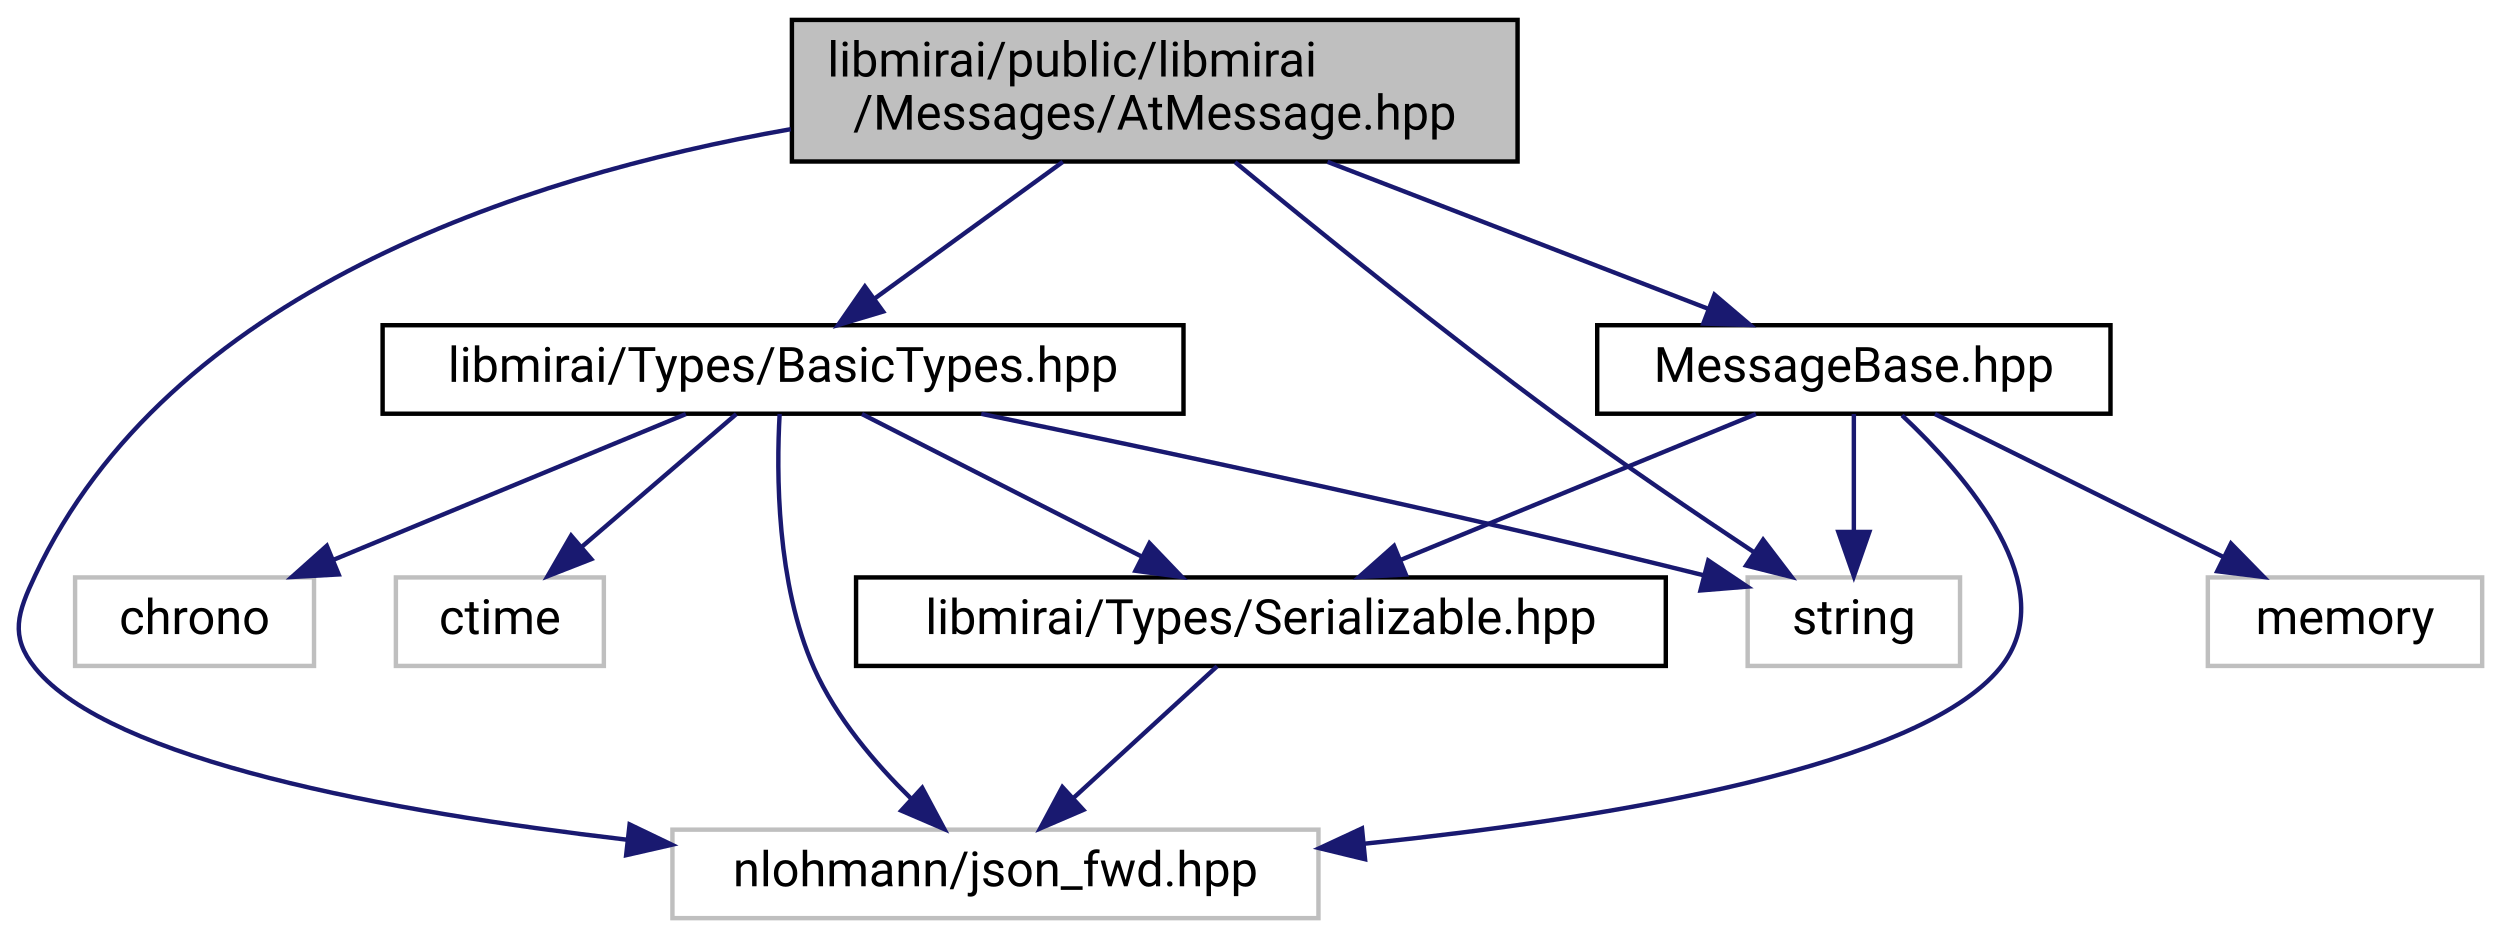
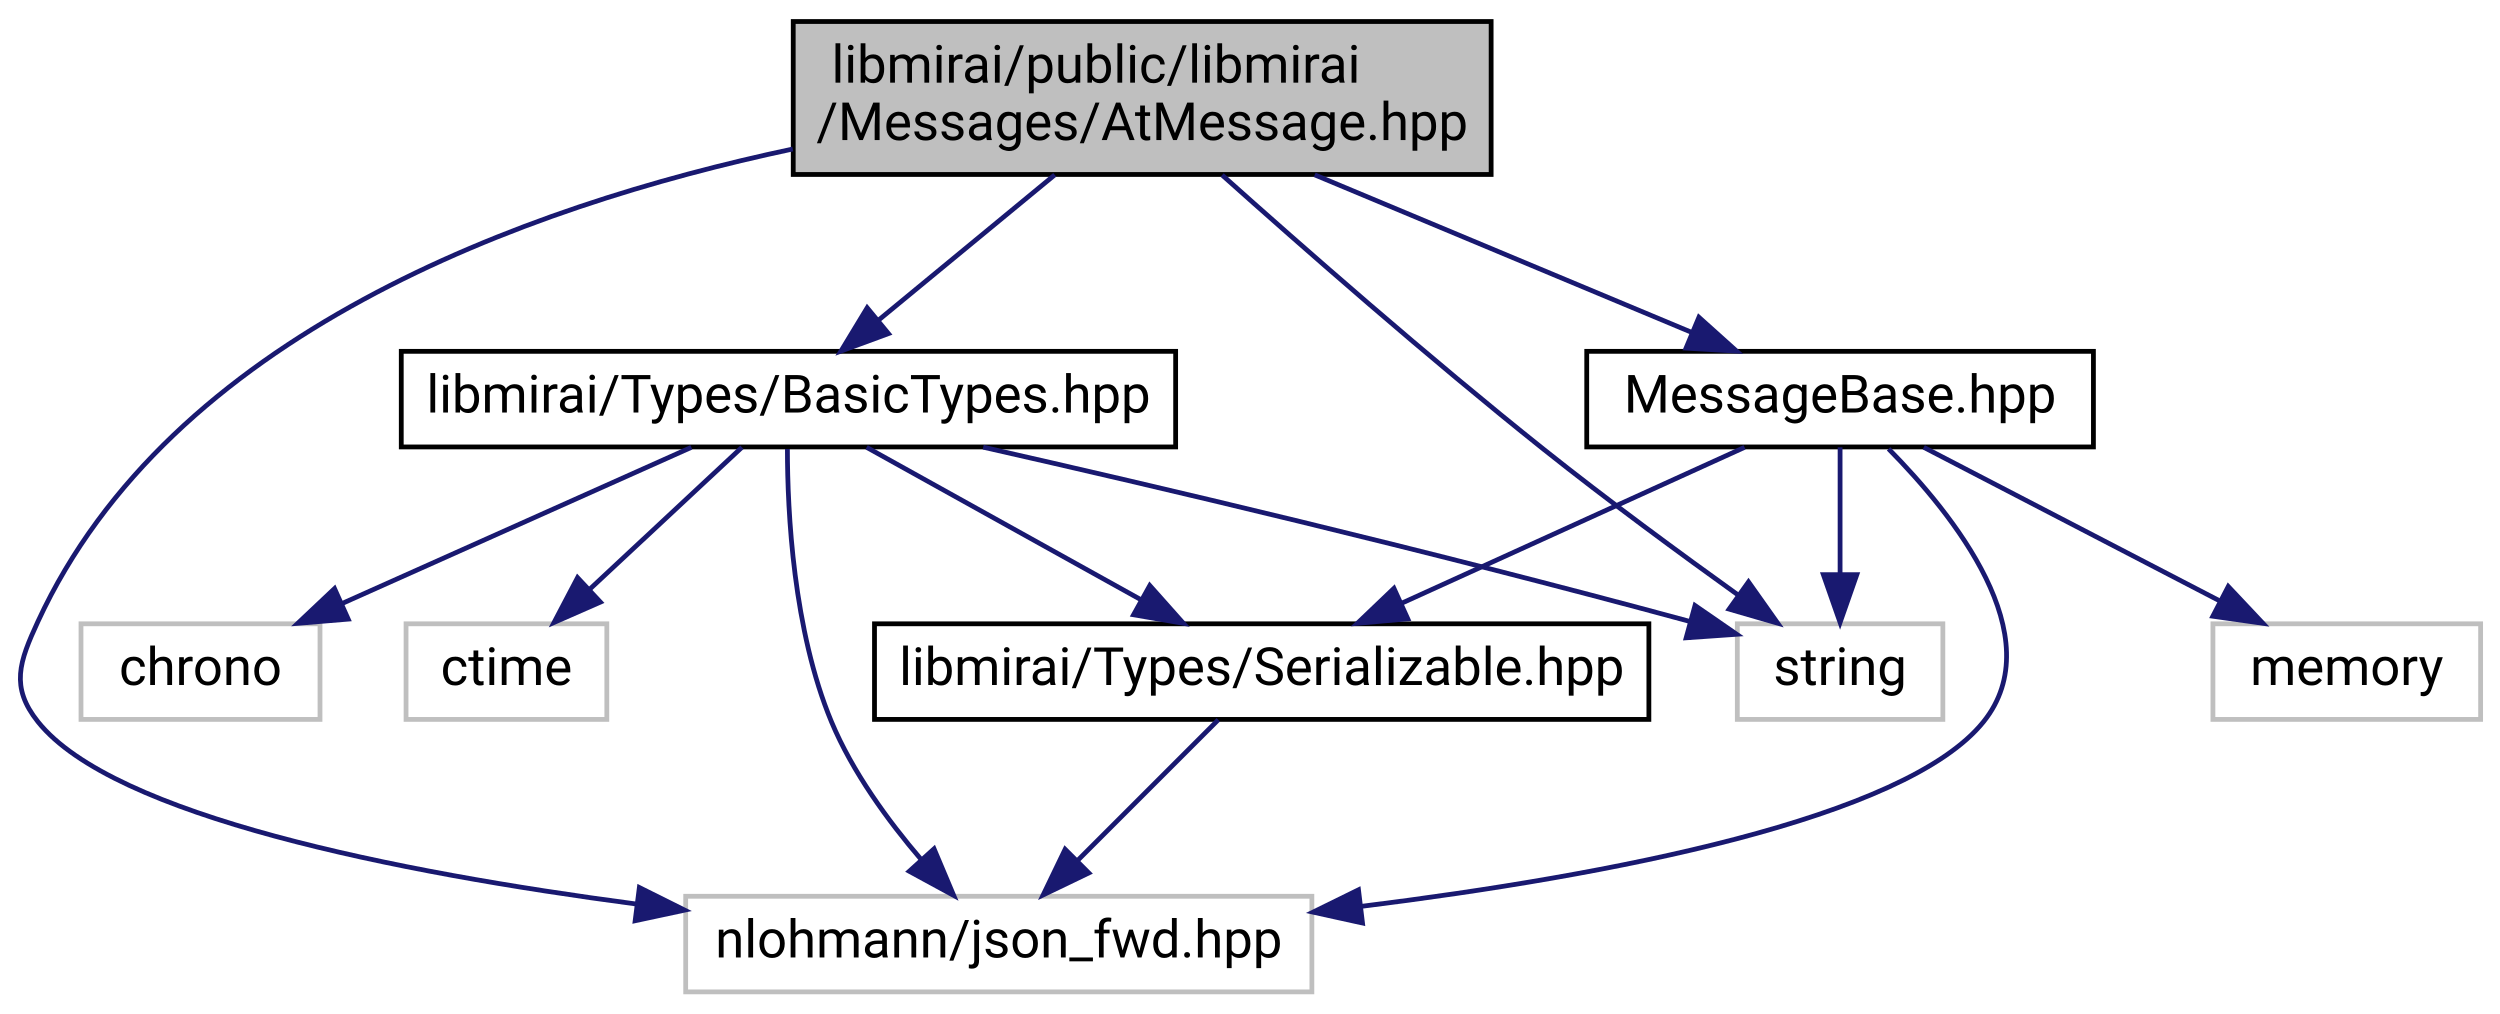
- <svg xmlns="http://www.w3.org/2000/svg" xmlns:xlink="http://www.w3.org/1999/xlink" width="565pt" height="212pt" viewBox="0.00 0.00 564.94 212.00">
+ <svg xmlns="http://www.w3.org/2000/svg" xmlns:xlink="http://www.w3.org/1999/xlink" width="523pt" height="212pt" viewBox="0.00 0.00 522.89 212.00">
  <g id="graph0" class="graph" transform="scale(1 1) rotate(0) translate(4 208)">
    <g id="node1" class="node">
      <g id="a_node1">
        <a xlink:title=" ">
-           <polygon fill="#bfbfbf" stroke="black" points="174.94,-171.5 174.94,-203.5 338.94,-203.5 338.94,-171.5 174.94,-171.5" />
-           <text text-anchor="start" x="182.94" y="-190.7" font-family="-apple-system,BlinkMacSystemFont,'SegoeUI',Roboto,Oxygen,Ubuntu,Cantarell,'FiraSans','DroidSans','HelveticaNeue',sans-serif" font-size="11.00">libmirai/public/libmirai</text>
-           <text text-anchor="middle" x="256.94" y="-178.7" font-family="-apple-system,BlinkMacSystemFont,'SegoeUI',Roboto,Oxygen,Ubuntu,Cantarell,'FiraSans','DroidSans','HelveticaNeue',sans-serif" font-size="11.00">/Messages/AtMessage.hpp</text>
+           <polygon fill="#bfbfbf" stroke="black" points="161.89,-171.5 161.89,-203.5 307.89,-203.5 307.89,-171.5 161.89,-171.5" />
+           <text text-anchor="start" x="169.89" y="-190.7" font-family="-apple-system, BlinkMacSystemFont, 'Segoe UI', Roboto, Oxygen, Ubuntu, Cantarell, 'Fira Sans', 'Droid Sans', 'Helvetica Neue', sans-serif" font-size="11.00">libmirai/public/libmirai</text>
+           <text text-anchor="middle" x="234.89" y="-178.7" font-family="-apple-system, BlinkMacSystemFont, 'Segoe UI', Roboto, Oxygen, Ubuntu, Cantarell, 'Fira Sans', 'Droid Sans', 'Helvetica Neue', sans-serif" font-size="11.00">/Messages/AtMessage.hpp</text>
        </a>
      </g>
    </g>
    <g id="node2" class="node">
      <g id="a_node2">
        <a xlink:title=" ">
-           <polygon fill="none" stroke="#bfbfbf" points="390.94,-57.5 390.94,-77.5 438.94,-77.5 438.94,-57.5 390.94,-57.5" />
-           <text text-anchor="middle" x="414.94" y="-64.7" font-family="-apple-system,BlinkMacSystemFont,'SegoeUI',Roboto,Oxygen,Ubuntu,Cantarell,'FiraSans','DroidSans','HelveticaNeue',sans-serif" font-size="11.00">string</text>
+           <polygon fill="none" stroke="#bfbfbf" points="359.39,-57.5 359.39,-77.5 402.39,-77.5 402.39,-57.5 359.39,-57.5" />
+           <text text-anchor="middle" x="380.89" y="-64.7" font-family="-apple-system, BlinkMacSystemFont, 'Segoe UI', Roboto, Oxygen, Ubuntu, Cantarell, 'Fira Sans', 'Droid Sans', 'Helvetica Neue', sans-serif" font-size="11.00">string</text>
        </a>
      </g>
    </g>
    <g id="edge1" class="edge">
-       <path fill="none" stroke="midnightblue" d="M275.09,-171.36C293.23,-156.4 322.07,-133.04 347.94,-114 362.47,-103.3 379.28,-91.89 392.42,-83.17" />
-       <polygon fill="midnightblue" stroke="midnightblue" points="394.44,-86.03 400.86,-77.61 390.59,-80.19 394.44,-86.03" />
+       <path fill="none" stroke="midnightblue" d="M251.61,-171.38C268.33,-156.43 294.93,-133.08 318.89,-114 332.17,-103.42 347.55,-92.13 359.67,-83.44" />
+       <polygon fill="midnightblue" stroke="midnightblue" points="361.73,-86.27 367.85,-77.62 357.67,-80.57 361.73,-86.27" />
    </g>
    <g id="node3" class="node">
      <g id="a_node3">
        <a xlink:title=" ">
-           <polygon fill="none" stroke="#bfbfbf" points="147.94,-0.5 147.94,-20.5 293.94,-20.5 293.94,-0.5 147.94,-0.5" />
-           <text text-anchor="middle" x="220.94" y="-7.7" font-family="-apple-system,BlinkMacSystemFont,'SegoeUI',Roboto,Oxygen,Ubuntu,Cantarell,'FiraSans','DroidSans','HelveticaNeue',sans-serif" font-size="11.00">nlohmann/json_fwd.hpp</text>
+           <polygon fill="none" stroke="#bfbfbf" points="139.39,-0.5 139.39,-20.5 270.39,-20.5 270.39,-0.5 139.39,-0.5" />
+           <text text-anchor="middle" x="204.89" y="-7.7" font-family="-apple-system, BlinkMacSystemFont, 'Segoe UI', Roboto, Oxygen, Ubuntu, Cantarell, 'Fira Sans', 'Droid Sans', 'Helvetica Neue', sans-serif" font-size="11.00">nlohmann/json_fwd.hpp</text>
        </a>
      </g>
    </g>
    <g id="edge2" class="edge">
-       <path fill="none" stroke="midnightblue" d="M174.68,-178.81C112.85,-167.9 33.87,-141.56 3.94,-78 -0.04,-69.56 -1.95,-64.25 3.94,-57 20.86,-36.16 83.78,-24.52 137.54,-18.24" />
-       <polygon fill="midnightblue" stroke="midnightblue" points="138.26,-21.68 147.81,-17.09 137.48,-14.73 138.26,-21.68" />
+       <path fill="none" stroke="midnightblue" d="M161.79,-176.83C105.05,-164.76 31.54,-137.83 3.89,-78 -0.02,-69.53 -1.93,-64.29 3.89,-57 19.61,-37.32 78.84,-25.53 128.97,-18.89" />
+       <polygon fill="midnightblue" stroke="midnightblue" points="129.7,-22.33 139.18,-17.6 128.82,-15.38 129.7,-22.33" />
    </g>
    <g id="node4" class="node">
      <g id="a_node4">
        <a xlink:href="BasicTypes_8hpp.html" target="_top" xlink:title=" ">
-           <polygon fill="none" stroke="black" points="82.44,-114.5 82.44,-134.5 263.44,-134.5 263.44,-114.5 82.44,-114.5" />
-           <text text-anchor="middle" x="172.94" y="-121.7" font-family="-apple-system,BlinkMacSystemFont,'SegoeUI',Roboto,Oxygen,Ubuntu,Cantarell,'FiraSans','DroidSans','HelveticaNeue',sans-serif" font-size="11.00">libmirai/Types/BasicTypes.hpp</text>
+           <polygon fill="none" stroke="black" points="79.89,-114.5 79.89,-134.5 241.89,-134.5 241.89,-114.5 79.89,-114.5" />
+           <text text-anchor="middle" x="160.89" y="-121.7" font-family="-apple-system, BlinkMacSystemFont, 'Segoe UI', Roboto, Oxygen, Ubuntu, Cantarell, 'Fira Sans', 'Droid Sans', 'Helvetica Neue', sans-serif" font-size="11.00">libmirai/Types/BasicTypes.hpp</text>
        </a>
      </g>
    </g>
    <g id="edge3" class="edge">
-       <path fill="none" stroke="midnightblue" d="M236.17,-171.42C223.22,-162.02 206.62,-149.96 193.68,-140.56" />
-       <polygon fill="midnightblue" stroke="midnightblue" points="195.54,-137.59 185.39,-134.55 191.43,-143.25 195.54,-137.59" />
+       <path fill="none" stroke="midnightblue" d="M216.6,-171.42C205.41,-162.2 191.13,-150.43 179.83,-141.11" />
+       <polygon fill="midnightblue" stroke="midnightblue" points="181.81,-138.21 171.87,-134.55 177.36,-143.61 181.81,-138.21" />
    </g>
    <g id="node8" class="node">
      <g id="a_node8">
        <a xlink:href="MessageBase_8hpp.html" target="_top" xlink:title=" ">
-           <polygon fill="none" stroke="black" points="356.94,-114.5 356.94,-134.5 472.94,-134.5 472.94,-114.5 356.94,-114.5" />
-           <text text-anchor="middle" x="414.94" y="-121.7" font-family="-apple-system,BlinkMacSystemFont,'SegoeUI',Roboto,Oxygen,Ubuntu,Cantarell,'FiraSans','DroidSans','HelveticaNeue',sans-serif" font-size="11.00">MessageBase.hpp</text>
+           <polygon fill="none" stroke="black" points="327.89,-114.5 327.89,-134.5 433.89,-134.5 433.89,-114.5 327.89,-114.5" />
+           <text text-anchor="middle" x="380.89" y="-121.7" font-family="-apple-system, BlinkMacSystemFont, 'Segoe UI', Roboto, Oxygen, Ubuntu, Cantarell, 'Fira Sans', 'Droid Sans', 'Helvetica Neue', sans-serif" font-size="11.00">MessageBase.hpp</text>
        </a>
      </g>
    </g>
    <g id="edge10" class="edge">
-       <path fill="none" stroke="midnightblue" d="M295.99,-171.42C322.45,-161.21 357.03,-147.86 382.08,-138.19" />
-       <polygon fill="midnightblue" stroke="midnightblue" points="383.44,-141.41 391.51,-134.55 380.92,-134.88 383.44,-141.41" />
+       <path fill="none" stroke="midnightblue" d="M270.98,-171.42C295.22,-161.3 326.82,-148.09 349.91,-138.44" />
+       <polygon fill="midnightblue" stroke="midnightblue" points="351.36,-141.63 359.24,-134.55 348.66,-135.17 351.36,-141.63" />
    </g>
    <g id="edge6" class="edge">
-       <path fill="none" stroke="midnightblue" d="M217.74,-114.47C259.98,-105.78 324.98,-91.93 380.94,-78 381.04,-77.98 381.14,-77.95 381.24,-77.92" />
-       <polygon fill="midnightblue" stroke="midnightblue" points="382.04,-81.33 390.84,-75.42 380.28,-74.56 382.04,-81.33" />
+       <path fill="none" stroke="midnightblue" d="M201.63,-114.45C237.93,-106.22 292.71,-93.38 349.4,-78.01" />
+       <polygon fill="midnightblue" stroke="midnightblue" points="350.54,-81.33 359.26,-75.31 348.69,-74.57 350.54,-81.33" />
    </g>
    <g id="edge7" class="edge">
-       <path fill="none" stroke="midnightblue" d="M172.17,-114.44C171.43,-101.21 171.43,-76.09 179.94,-57 184.92,-45.81 193.72,-35.48 201.89,-27.5" />
-       <polygon fill="midnightblue" stroke="midnightblue" points="204.39,-29.96 209.39,-20.62 199.66,-24.8 204.39,-29.96" />
+       <path fill="none" stroke="midnightblue" d="M160.67,-114.07C160.68,-100.81 161.91,-76.14 169.89,-57 174.28,-46.49 181.72,-36.29 188.62,-28.23" />
+       <polygon fill="midnightblue" stroke="midnightblue" points="191.35,-30.43 195.46,-20.67 186.16,-25.73 191.35,-30.43" />
    </g>
    <g id="node5" class="node">
      <g id="a_node5">
        <a xlink:title=" ">
-           <polygon fill="none" stroke="#bfbfbf" points="12.94,-57.5 12.94,-77.5 66.94,-77.5 66.94,-57.5 12.94,-57.5" />
-           <text text-anchor="middle" x="39.94" y="-64.7" font-family="-apple-system,BlinkMacSystemFont,'SegoeUI',Roboto,Oxygen,Ubuntu,Cantarell,'FiraSans','DroidSans','HelveticaNeue',sans-serif" font-size="11.00">chrono</text>
+           <polygon fill="none" stroke="#bfbfbf" points="12.89,-57.5 12.89,-77.5 62.89,-77.5 62.89,-57.5 12.89,-57.5" />
+           <text text-anchor="middle" x="37.89" y="-64.7" font-family="-apple-system, BlinkMacSystemFont, 'Segoe UI', Roboto, Oxygen, Ubuntu, Cantarell, 'Fira Sans', 'Droid Sans', 'Helvetica Neue', sans-serif" font-size="11.00">chrono</text>
        </a>
      </g>
    </g>
    <g id="edge4" class="edge">
-       <path fill="none" stroke="midnightblue" d="M150.97,-114.42C129.22,-105.42 95.69,-91.56 71.17,-81.42" />
-       <polygon fill="midnightblue" stroke="midnightblue" points="72.51,-78.18 61.93,-77.6 69.83,-84.65 72.51,-78.18" />
+       <path fill="none" stroke="midnightblue" d="M140.58,-114.42C120.64,-105.5 90.01,-91.8 67.38,-81.69" />
+       <polygon fill="midnightblue" stroke="midnightblue" points="68.79,-78.48 58.23,-77.6 65.93,-84.87 68.79,-78.48" />
    </g>
    <g id="node6" class="node">
      <g id="a_node6">
        <a xlink:title=" ">
-           <polygon fill="none" stroke="#bfbfbf" points="85.44,-57.5 85.44,-77.5 132.44,-77.5 132.44,-57.5 85.44,-57.5" />
-           <text text-anchor="middle" x="108.94" y="-64.7" font-family="-apple-system,BlinkMacSystemFont,'SegoeUI',Roboto,Oxygen,Ubuntu,Cantarell,'FiraSans','DroidSans','HelveticaNeue',sans-serif" font-size="11.00">ctime</text>
+           <polygon fill="none" stroke="#bfbfbf" points="80.89,-57.5 80.89,-77.5 122.89,-77.5 122.89,-57.5 80.89,-57.5" />
+           <text text-anchor="middle" x="101.89" y="-64.7" font-family="-apple-system, BlinkMacSystemFont, 'Segoe UI', Roboto, Oxygen, Ubuntu, Cantarell, 'Fira Sans', 'Droid Sans', 'Helvetica Neue', sans-serif" font-size="11.00">ctime</text>
        </a>
      </g>
    </g>
    <g id="edge5" class="edge">
-       <path fill="none" stroke="midnightblue" d="M162.37,-114.42C152.88,-106.27 138.75,-94.12 127.4,-84.37" />
-       <polygon fill="midnightblue" stroke="midnightblue" points="129.6,-81.64 119.73,-77.78 125.04,-86.95 129.6,-81.64" />
+       <path fill="none" stroke="midnightblue" d="M151.15,-114.42C142.49,-106.35 129.63,-94.36 119.22,-84.65" />
+       <polygon fill="midnightblue" stroke="midnightblue" points="121.55,-82.04 111.85,-77.78 116.77,-87.16 121.55,-82.04" />
    </g>
    <g id="node7" class="node">
      <g id="a_node7">
        <a xlink:href="Serializable_8hpp.html" target="_top" xlink:title=" ">
-           <polygon fill="none" stroke="black" points="189.44,-57.5 189.44,-77.5 372.44,-77.5 372.44,-57.5 189.44,-57.5" />
-           <text text-anchor="middle" x="280.94" y="-64.7" font-family="-apple-system,BlinkMacSystemFont,'SegoeUI',Roboto,Oxygen,Ubuntu,Cantarell,'FiraSans','DroidSans','HelveticaNeue',sans-serif" font-size="11.00">libmirai/Types/Serializable.hpp</text>
+           <polygon fill="none" stroke="black" points="178.89,-57.5 178.89,-77.5 340.89,-77.5 340.89,-57.5 178.89,-57.5" />
+           <text text-anchor="middle" x="259.89" y="-64.7" font-family="-apple-system, BlinkMacSystemFont, 'Segoe UI', Roboto, Oxygen, Ubuntu, Cantarell, 'Fira Sans', 'Droid Sans', 'Helvetica Neue', sans-serif" font-size="11.00">libmirai/Types/Serializable.hpp</text>
        </a>
      </g>
    </g>
    <g id="edge8" class="edge">
-       <path fill="none" stroke="midnightblue" d="M190.77,-114.42C207.97,-105.66 234.22,-92.29 253.97,-82.23" />
-       <polygon fill="midnightblue" stroke="midnightblue" points="255.75,-85.25 263.08,-77.6 252.58,-79.01 255.75,-85.25" />
+       <path fill="none" stroke="midnightblue" d="M177.24,-114.42C192.86,-105.74 216.63,-92.53 234.68,-82.51" />
+       <polygon fill="midnightblue" stroke="midnightblue" points="236.48,-85.51 243.52,-77.6 233.08,-79.39 236.48,-85.51" />
    </g>
    <g id="edge9" class="edge">
-       <path fill="none" stroke="midnightblue" d="M271.03,-57.42C262.22,-49.35 249.14,-37.36 238.56,-27.65" />
-       <polygon fill="midnightblue" stroke="midnightblue" points="240.8,-24.96 231.06,-20.78 236.07,-30.12 240.8,-24.96" />
+       <path fill="none" stroke="midnightblue" d="M250.81,-57.42C242.82,-49.42 230.98,-37.59 221.33,-27.94" />
+       <polygon fill="midnightblue" stroke="midnightblue" points="223.72,-25.38 214.17,-20.78 218.77,-30.33 223.72,-25.38" />
    </g>
    <g id="edge12" class="edge">
-       <path fill="none" stroke="midnightblue" d="M414.94,-114.42C414.94,-107.22 414.94,-96.9 414.94,-87.86" />
-       <polygon fill="midnightblue" stroke="midnightblue" points="418.44,-87.78 414.94,-77.78 411.44,-87.78 418.44,-87.78" />
+       <path fill="none" stroke="midnightblue" d="M380.89,-114.42C380.89,-107.22 380.89,-96.9 380.89,-87.86" />
+       <polygon fill="midnightblue" stroke="midnightblue" points="384.39,-87.78 380.89,-77.78 377.39,-87.78 384.39,-87.78" />
    </g>
    <g id="edge13" class="edge">
-       <path fill="none" stroke="midnightblue" d="M425.82,-114.14C440.35,-100.53 462.64,-74.94 447.94,-57 429.76,-34.82 361.33,-23.23 304.31,-17.32" />
-       <polygon fill="midnightblue" stroke="midnightblue" points="304.47,-13.81 294.17,-16.31 303.78,-20.78 304.47,-13.81" />
+       <path fill="none" stroke="midnightblue" d="M391.03,-114.1C404.54,-100.43 425.17,-74.77 410.89,-57 394.55,-36.65 332.57,-24.86 280.83,-18.4" />
+       <polygon fill="midnightblue" stroke="midnightblue" points="280.98,-14.9 270.63,-17.18 280.14,-21.85 280.98,-14.9" />
    </g>
    <g id="edge14" class="edge">
-       <path fill="none" stroke="midnightblue" d="M392.81,-114.42C370.89,-105.42 337.11,-91.56 312.41,-81.42" />
-       <polygon fill="midnightblue" stroke="midnightblue" points="313.68,-78.15 303.1,-77.6 311.02,-84.63 313.68,-78.15" />
+       <path fill="none" stroke="midnightblue" d="M360.91,-114.42C341.38,-105.54 311.43,-91.93 289.2,-81.82" />
+       <polygon fill="midnightblue" stroke="midnightblue" points="290.45,-78.55 279.9,-77.6 287.56,-84.92 290.45,-78.55" />
    </g>
    <g id="node9" class="node">
      <g id="a_node9">
        <a xlink:title=" ">
-           <polygon fill="none" stroke="#bfbfbf" points="494.94,-57.5 494.94,-77.5 556.94,-77.5 556.94,-57.5 494.94,-57.5" />
-           <text text-anchor="middle" x="525.94" y="-64.7" font-family="-apple-system,BlinkMacSystemFont,'SegoeUI',Roboto,Oxygen,Ubuntu,Cantarell,'FiraSans','DroidSans','HelveticaNeue',sans-serif" font-size="11.00">memory</text>
+           <polygon fill="none" stroke="#bfbfbf" points="458.89,-57.5 458.89,-77.5 514.89,-77.5 514.89,-57.5 458.89,-57.5" />
+           <text text-anchor="middle" x="486.89" y="-64.7" font-family="-apple-system, BlinkMacSystemFont, 'Segoe UI', Roboto, Oxygen, Ubuntu, Cantarell, 'Fira Sans', 'Droid Sans', 'Helvetica Neue', sans-serif" font-size="11.00">memory</text>
        </a>
      </g>
    </g>
    <g id="edge11" class="edge">
-       <path fill="none" stroke="midnightblue" d="M433.27,-114.42C451.02,-105.62 478.17,-92.17 498.5,-82.1" />
-       <polygon fill="midnightblue" stroke="midnightblue" points="500.17,-85.17 507.58,-77.6 497.07,-78.9 500.17,-85.17" />
+       <path fill="none" stroke="midnightblue" d="M398.4,-114.42C415.27,-105.66 441.04,-92.29 460.43,-82.23" />
+       <polygon fill="midnightblue" stroke="midnightblue" points="462.1,-85.31 469.36,-77.6 458.87,-79.09 462.1,-85.31" />
    </g>
  </g>
</svg>
